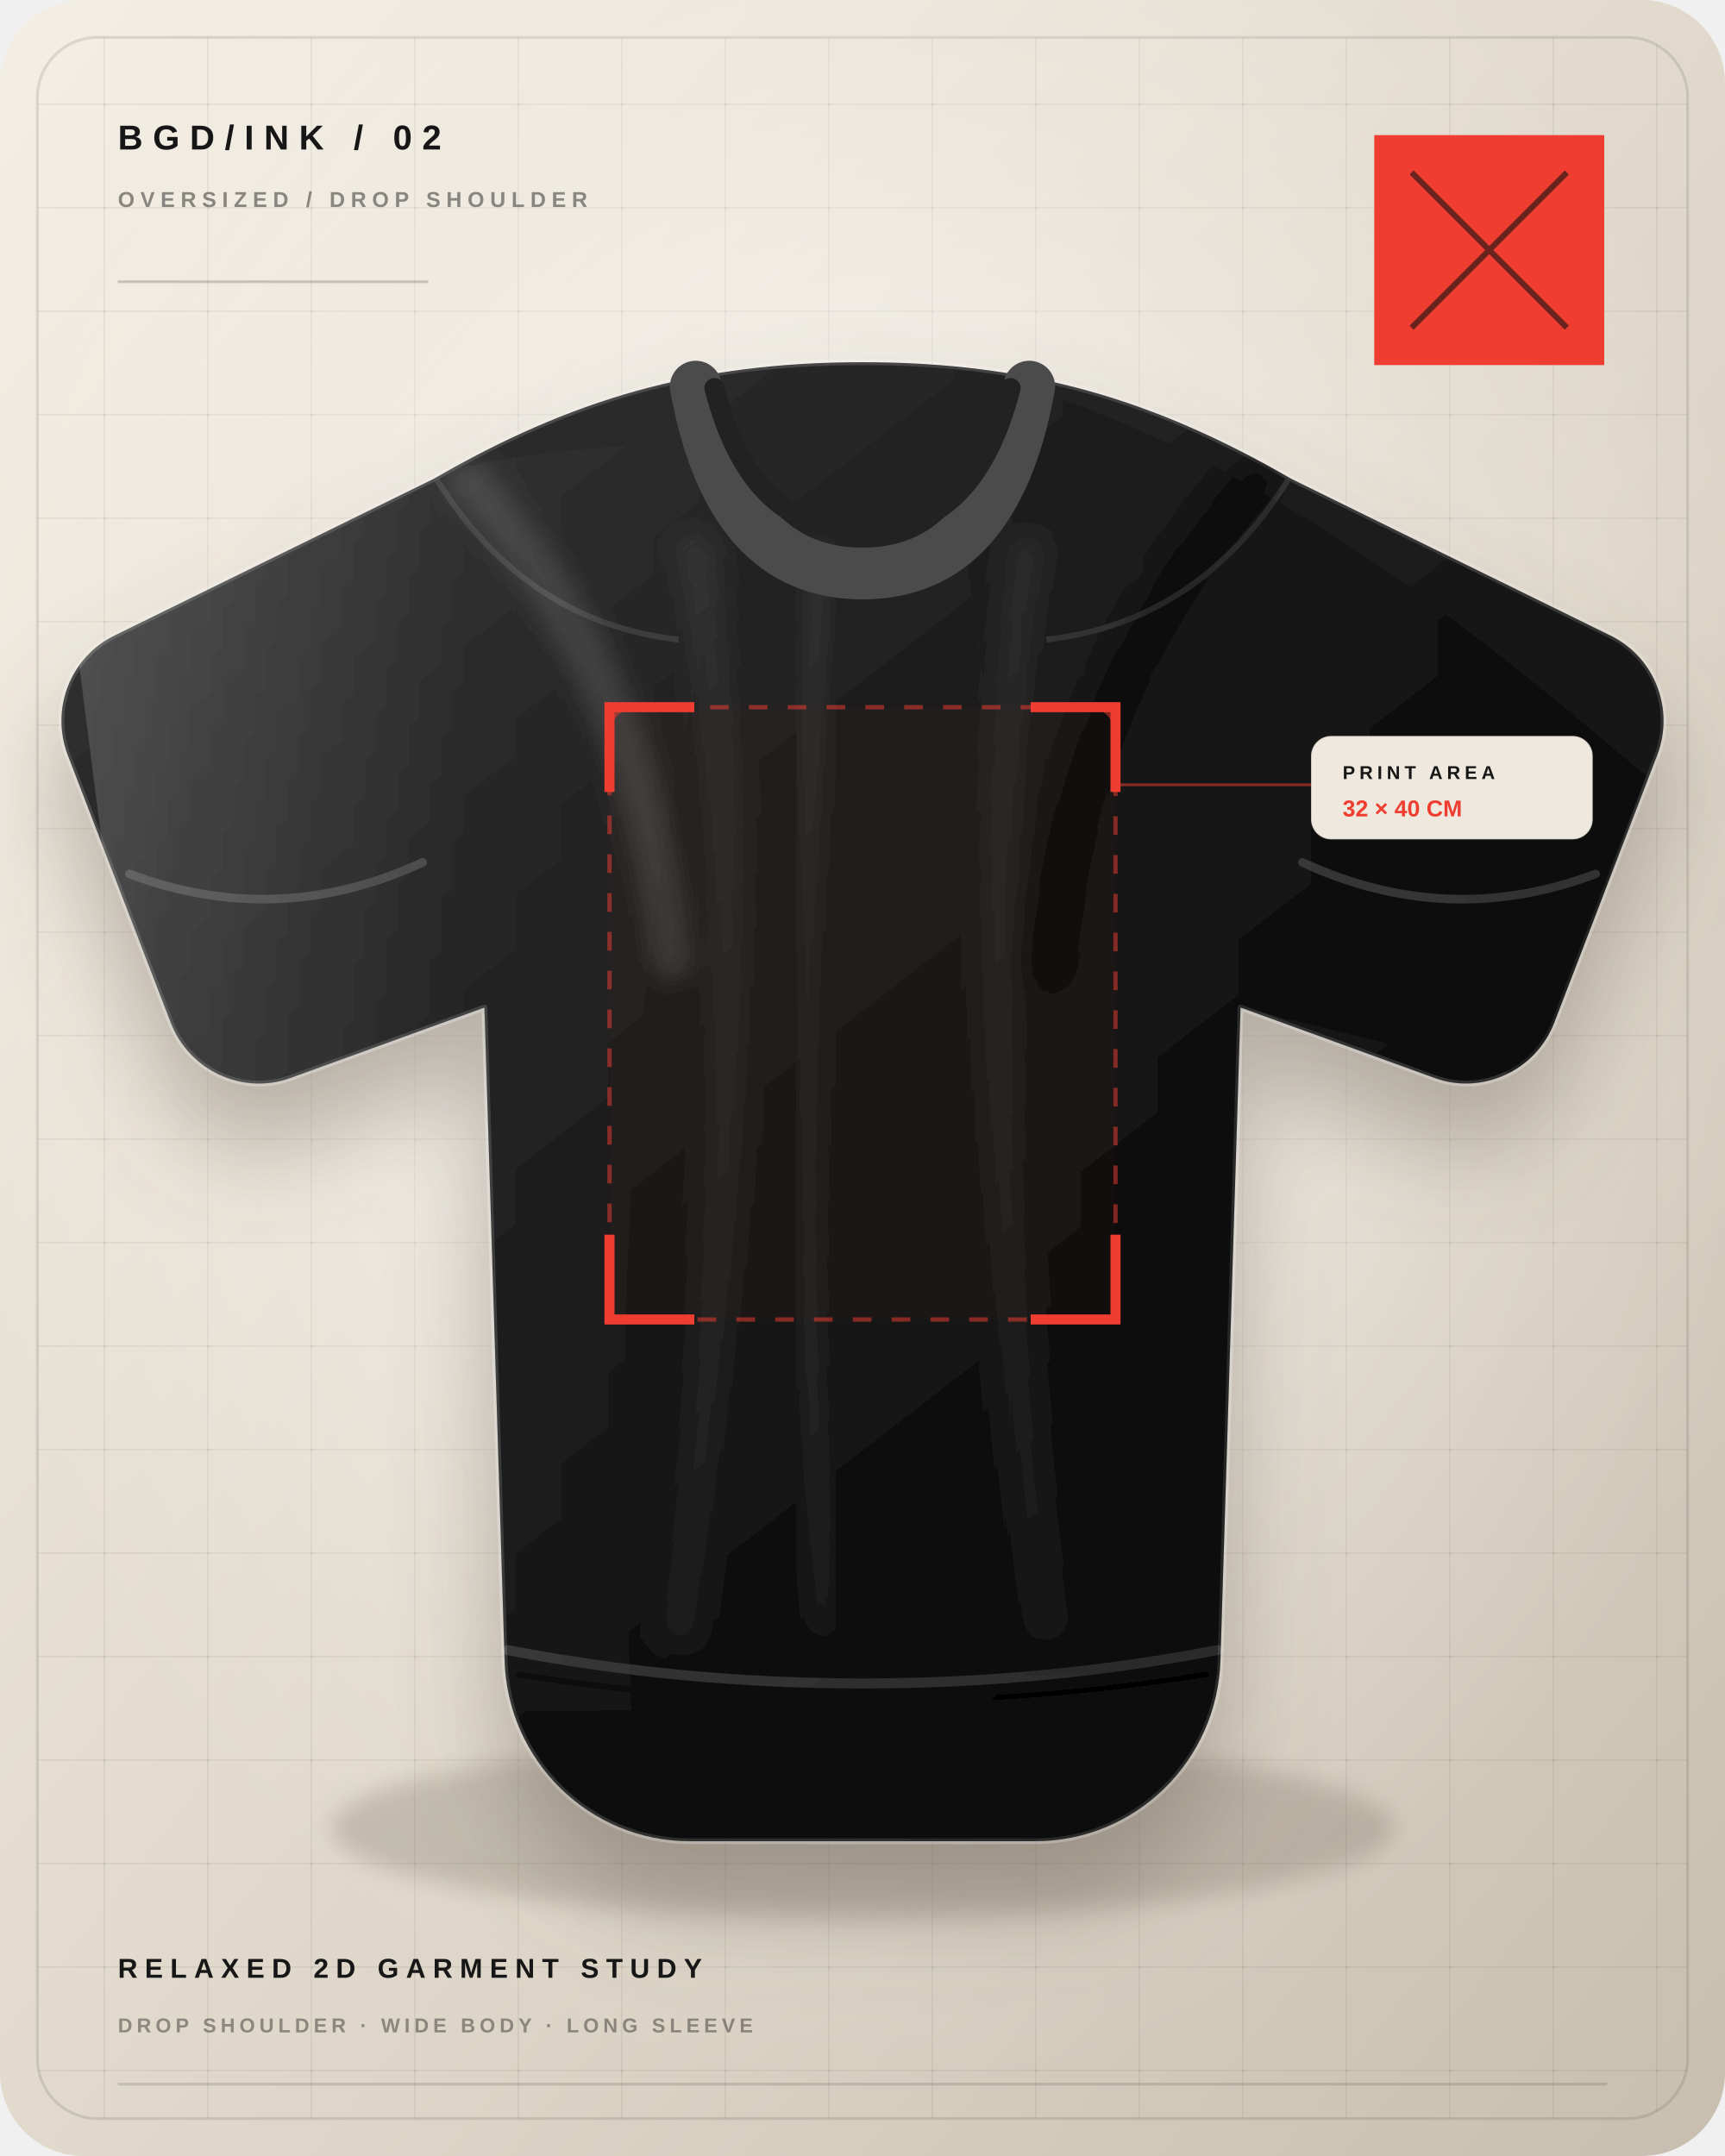
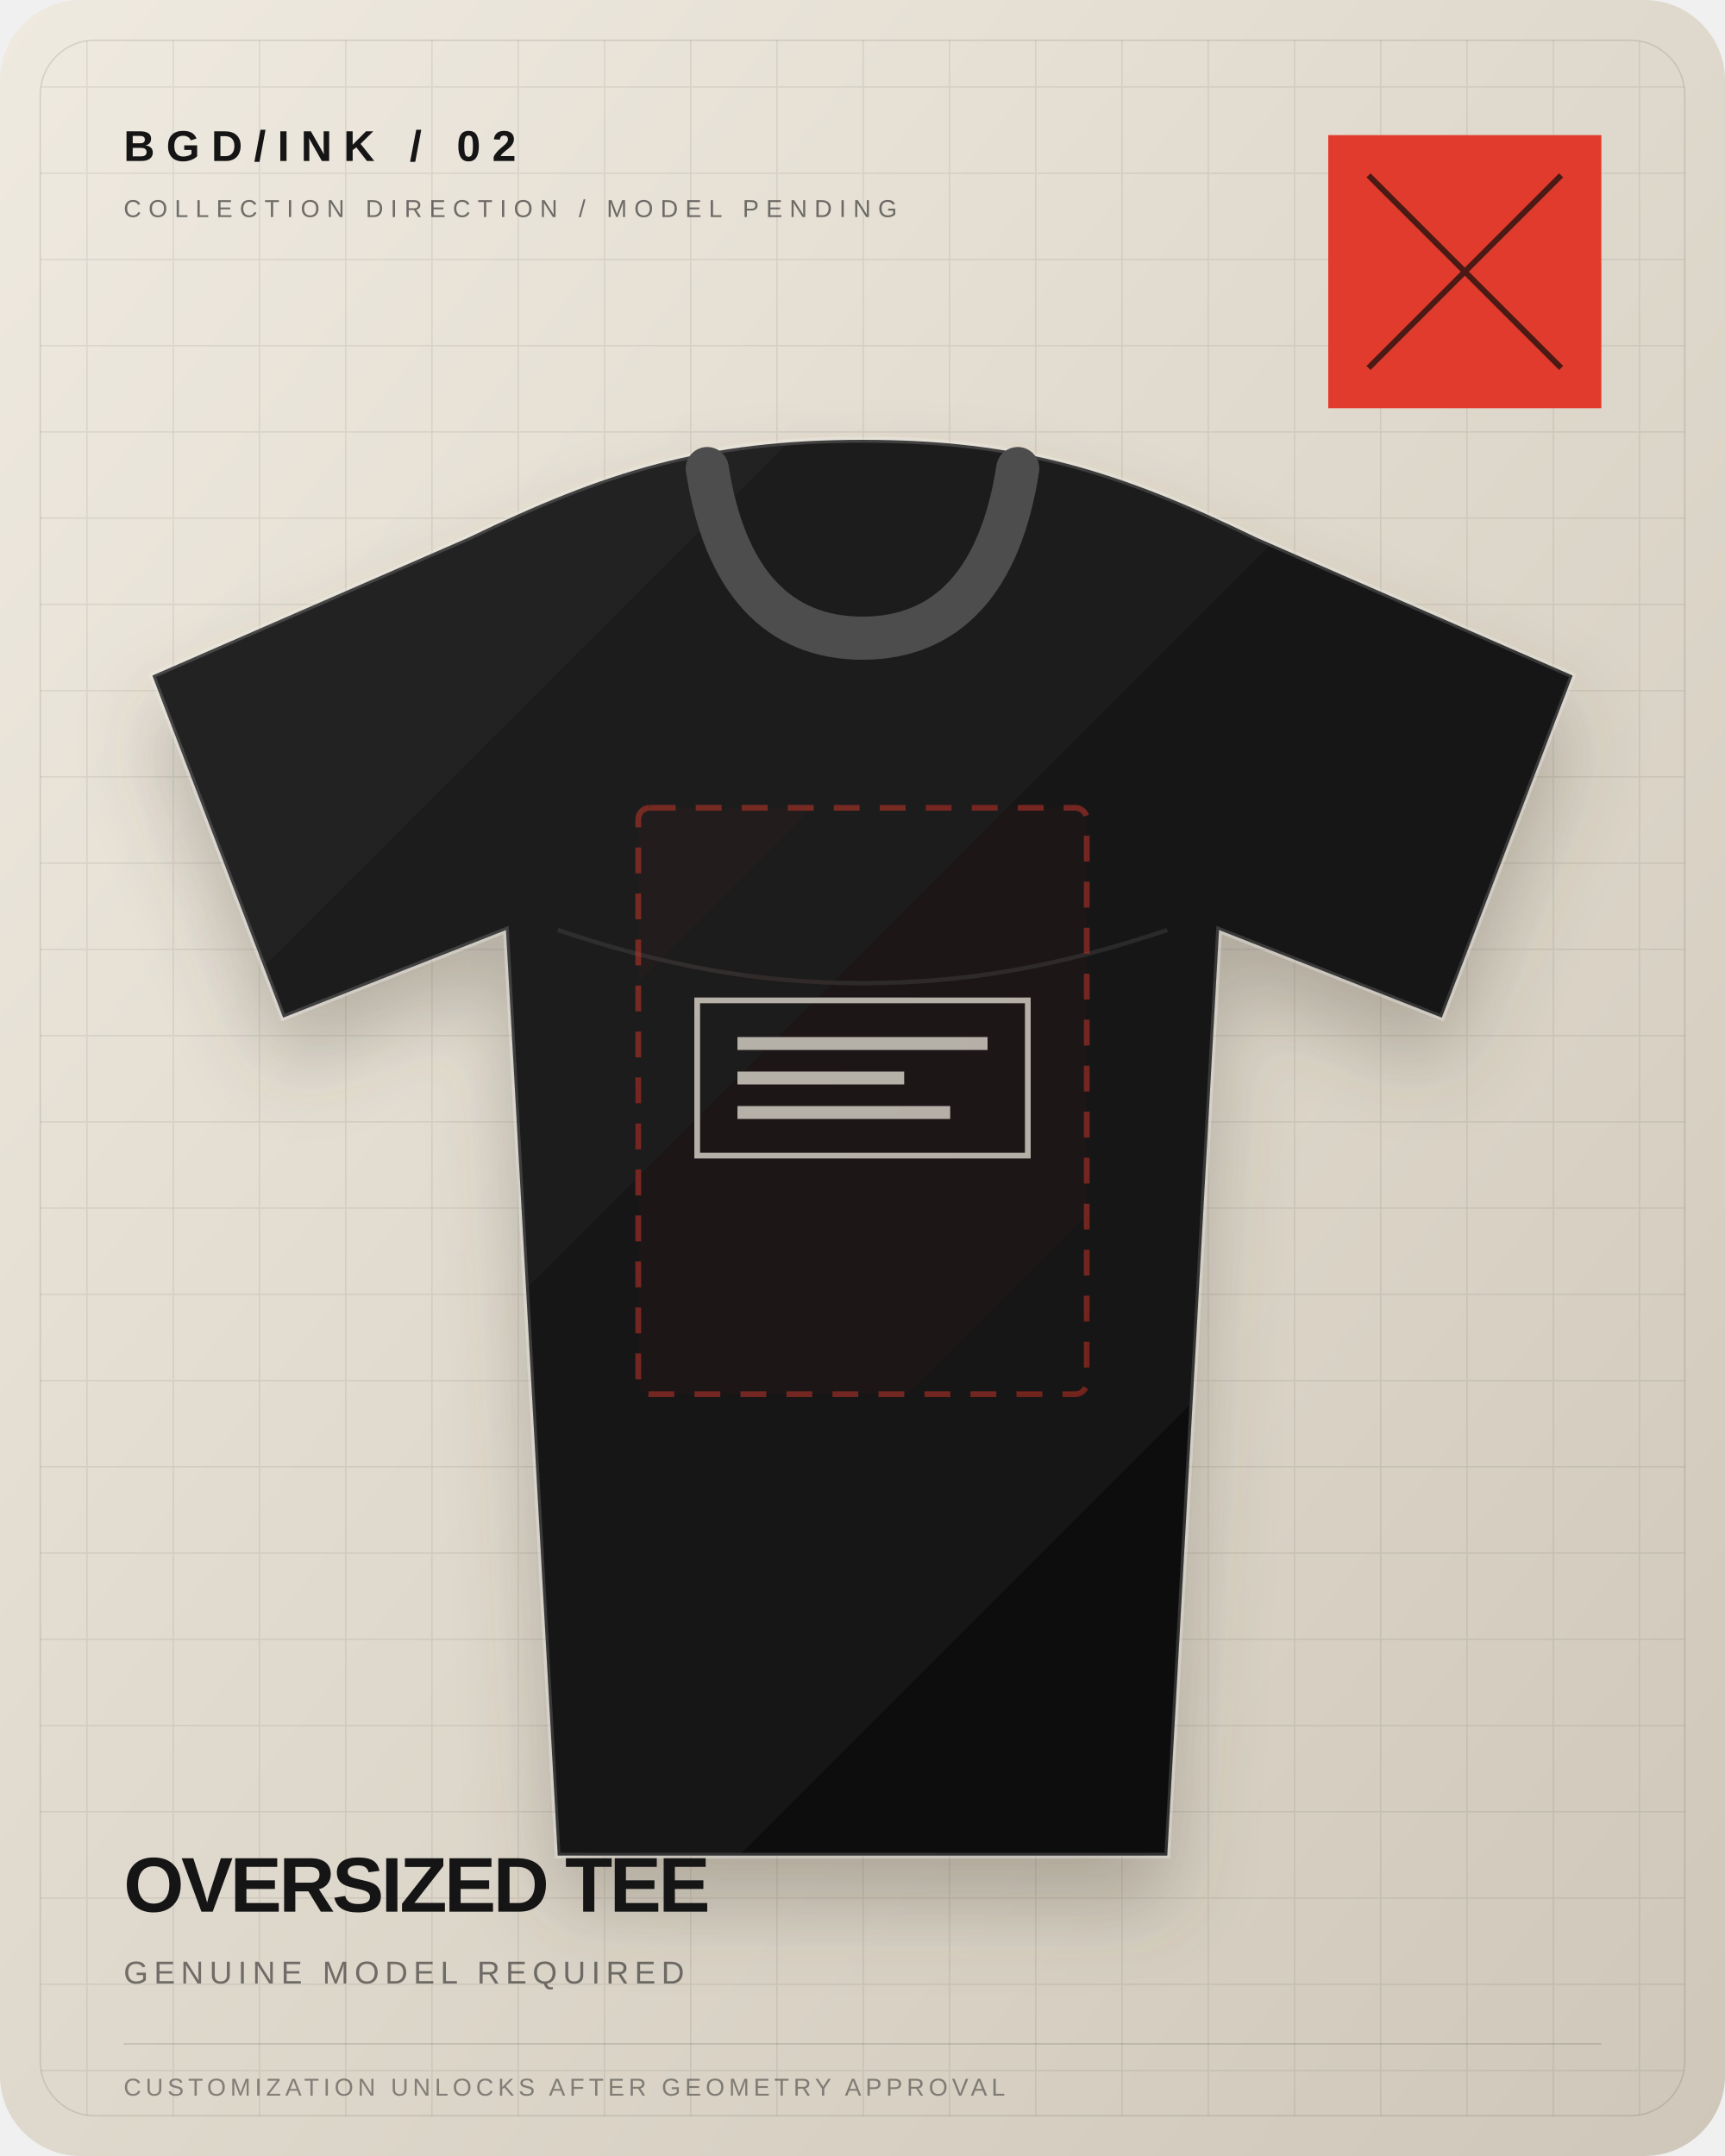
<svg xmlns="http://www.w3.org/2000/svg" viewBox="0 0 1200 1500" role="img" aria-labelledby="title desc">
  <defs>
    <linearGradient id="bg" x1="0" y1="0" x2="1" y2="1">
-       <stop offset="0" stop-color="#f4efe5" />
-       <stop offset=".6" stop-color="#ddd5c7" />
-       <stop offset="1" stop-color="#c8beaf" />
+       <stop offset="0" stop-color="#efeae0" />
+       <stop offset="1" stop-color="#cfc7b9" />
    </linearGradient>
-     <radialGradient id="spot" cx="50%" cy="42%" r="55%">
-       <stop offset="0" stop-color="#fff" stop-opacity=".82" />
-       <stop offset=".68" stop-color="#fff" stop-opacity=".18" />
-       <stop offset="1" stop-color="#fff" stop-opacity="0" />
-     </radialGradient>
-     <linearGradient id="fabric" x1=".08" y1="0" x2=".92" y2="1">
-       <stop offset="0" stop-color="#353535" />
-       <stop offset=".28" stop-color="#222" />
-       <stop offset=".67" stop-color="#101010" />
-       <stop offset="1" stop-color="#050505" />
+     <linearGradient id="fabric" x1="0" y1="0" x2="1" y2="1">
+       <stop offset="0" stop-color="#262626" />
+       <stop offset="1" stop-color="#090909" />
    </linearGradient>
-     <linearGradient id="leftGlow" x1="0" y1="0" x2="1" y2="0">
-       <stop offset="0" stop-color="#fff" stop-opacity=".17" />
-       <stop offset=".58" stop-color="#fff" stop-opacity=".025" />
-       <stop offset="1" stop-color="#fff" stop-opacity="0" />
-     </linearGradient>
-     <linearGradient id="rightShade" x1="0" y1="0" x2="1" y2="0">
-       <stop offset="0" stop-color="#000" stop-opacity="0" />
-       <stop offset="1" stop-color="#000" stop-opacity=".62" />
-     </linearGradient>
-     <pattern id="grid" width="72" height="72" patternUnits="userSpaceOnUse">
-       <path d="M72 0H0V72" fill="none" stroke="#151515" stroke-opacity=".065" stroke-width="2" />
-       <circle cx="0" cy="0" r="2" fill="#151515" fill-opacity=".065" />
+     <pattern id="grid" width="60" height="60" patternUnits="userSpaceOnUse">
+       <path d="M60 0H0V60" fill="none" stroke="#171717" stroke-opacity=".075" stroke-width="2" />
    </pattern>
-     <filter id="shadow" x="-35%" y="-30%" width="170%" height="180%">
-       <feGaussianBlur in="SourceAlpha" stdDeviation="34" result="blur" />
-       <feOffset in="blur" dy="44" result="offsetBlur" />
-       <feColorMatrix in="offsetBlur" type="matrix" values="0 0 0 0 .15 0 0 0 0 .12 0 0 0 0 .09 0 0 0 .42 0" result="shadowColor" />
-       <feMerge>
-         <feMergeNode in="shadowColor" />
-         <feMergeNode in="SourceGraphic" />
-       </feMerge>
+     <filter id="shadow" x="-30%" y="-30%" width="160%" height="170%">
+       <feDropShadow dx="0" dy="34" stdDeviation="28" flood-color="#554c40" flood-opacity=".32" />
    </filter>
-     <filter id="grain" x="-10%" y="-10%" width="120%" height="120%">
-       <feTurbulence type="fractalNoise" baseFrequency=".72" numOctaves="3" seed="18" result="noise" />
-       <feColorMatrix in="noise" type="matrix" values="1 0 0 0 0 0 1 0 0 0 0 0 1 0 0 0 0 0 .095 0" result="grainAlpha" />
-       <feBlend in="SourceGraphic" in2="grainAlpha" mode="soft-light" />
-     </filter>
-     <filter id="foldBlur" x="-20%" y="-20%" width="140%" height="140%">
-       <feGaussianBlur stdDeviation="8" />
-     </filter>
-     <clipPath id="shirtClip">
-       <path d="M302 333C397 278 484 252 600 252s203 26 298 81l222 109c31 15 45 51 33 83l-72 187c-13 33-50 50-83 38l-135-49-14 454c-2 70-59 126-129 126H480c-70 0-127-56-129-126l-14-454-135 49c-33 12-70-5-83-38L47 525c-12-32 2-68 33-83l222-109Z" />
-     </clipPath>
  </defs>
-   <rect width="1200" height="1500" rx="58" fill="url(#bg)" />
-   <rect x="26" y="26" width="1148" height="1448" rx="42" fill="url(#grid)" stroke="#141414" stroke-opacity=".11" stroke-width="2" />
-   <rect width="1200" height="1500" rx="58" fill="url(#spot)" />
-   <path d="M956 94h160v160H956z" fill="#ef3d31" />
-   <path d="m982 120 108 108m0-108L982 228" stroke="#111" stroke-width="4" opacity=".6" />
-   <g fill="#161616" font-family="Arial, Helvetica, sans-serif">
-     <text x="82" y="104" font-size="24" font-weight="700" letter-spacing="7">BGD/INK / 02</text>
-     <text x="82" y="144" font-size="15" font-weight="700" letter-spacing="4" opacity=".48">OVERSIZED / DROP SHOULDER</text>
+   <rect width="1200" height="1500" rx="56" fill="url(#bg)" />
+   <rect x="28" y="28" width="1144" height="1444" rx="38" fill="url(#grid)" stroke="#171717" stroke-opacity=".12" />
+   <path d="M924 94h190v190H924z" fill="#e13b2d" />
+   <path d="m952 122 134 134m0-134L952 256" stroke="#0b0b0b" stroke-width="4" opacity=".7" />
+   <g fill="#151515" font-family="Arial, Helvetica, sans-serif">
+     <text x="86" y="112" font-size="30" font-weight="700" letter-spacing="8">BGD/INK / 02</text>
+     <text x="86" y="151" font-size="17" letter-spacing="5" opacity=".58">COLLECTION DIRECTION / MODEL PENDING</text>
  </g>
-   <path d="M82 196h216" stroke="#161616" stroke-opacity=".18" stroke-width="2" />
-   <ellipse cx="600" cy="1272" rx="370" ry="62" fill="#62594c" opacity=".24" filter="url(#foldBlur)" />
-   <g filter="url(#shadow)">
-     <path d="M302 333C397 278 484 252 600 252s203 26 298 81l222 109c31 15 45 51 33 83l-72 187c-13 33-50 50-83 38l-135-49-14 454c-2 70-59 126-129 126H480c-70 0-127-56-129-126l-14-454-135 49c-33 12-70-5-83-38L47 525c-12-32 2-68 33-83l222-109Z" fill="url(#fabric)" stroke="#fff" stroke-opacity=".14" stroke-width="4" stroke-linejoin="round" />
-     <g clip-path="url(#shirtClip)">
-       <path d="M49 415c184-82 346-116 486-104-80 197-113 486-96 879H148L49 415Z" fill="url(#leftGlow)" opacity=".92" />
-       <path d="M645 248c215 56 356 169 500 292l-76 211-206-50-14 465H691c30-341 15-647-46-918Z" fill="url(#rightShade)" opacity=".62" />
-       <path d="M326 335c88 98 128 210 141 333" fill="none" stroke="#fff" stroke-opacity=".12" stroke-width="30" stroke-linecap="round" filter="url(#foldBlur)" />
-       <path d="M874 335c-94 106-131 220-144 338" fill="none" stroke="#000" stroke-opacity=".48" stroke-width="34" stroke-linecap="round" filter="url(#foldBlur)" />
-       <path d="M483 373c35 218 29 480-12 769M717 373c-33 211-28 468 12 766" fill="none" stroke="#fff" stroke-opacity=".055" stroke-width="27" filter="url(#foldBlur)" />
-       <path d="M572 382c-21 236-18 492 5 750" fill="none" stroke="#fff" stroke-opacity=".075" stroke-width="18" filter="url(#foldBlur)" />
+   <g filter="url(#shadow)" transform="translate(0 82)">
+     <path d="M326 292c95-46 164-68 274-68s179 22 274 68l220 96-91 238-155-61-36 644H388l-36-644-155 61-91-238 220-96Z" fill="url(#fabric)" stroke="#fff" stroke-opacity=".15" stroke-width="4" />
+     <path d="M492 244c12 78 49 118 108 118s96-40 108-118" fill="none" stroke="#4d4d4d" stroke-width="30" stroke-linecap="round" />
+     <path d="M388 565c74 25 139 37 212 37s138-12 212-37" fill="none" stroke="#fff" stroke-opacity=".08" stroke-width="3" />
+     <rect x="444" y="480" width="312" height="408" rx="8" fill="#e13b2d" fill-opacity=".025" stroke="#e13b2d" stroke-opacity=".45" stroke-width="4" stroke-dasharray="18 14" />
+     <g transform="translate(485 614)" opacity=".72">
+       <path d="M0 0h230v108H0z" fill="none" stroke="#f0eadf" stroke-width="4" />
+       <path d="M28 30h174M28 54h116M28 78h148" stroke="#f0eadf" stroke-width="9" />
    </g>
-     <path d="M484 269c16 88 55 130 116 130s100-42 116-130" fill="none" stroke="#4c4c4c" stroke-width="36" stroke-linecap="round" />
-     <path d="M497 270c17 66 50 99 103 99s86-33 103-99" fill="none" stroke="#232323" stroke-width="14" stroke-linecap="round" />
-     <path d="M304 334c43 68 99 103 168 111M896 334c-43 68-99 103-168 111" fill="none" stroke="#fff" stroke-opacity=".105" stroke-width="4" />
-     <path d="M90 608c69 26 137 23 204-8M1110 608c-69 26-137 23-204-8" fill="none" stroke="#fff" stroke-opacity=".16" stroke-width="6" stroke-linecap="round" />
-     <path d="M353 1148c160 31 334 31 494 0" fill="none" stroke="#fff" stroke-opacity=".14" stroke-width="7" stroke-linecap="round" />
-     <path d="M361 1165c155 25 323 25 478 0" fill="none" stroke="#000" stroke-opacity=".46" stroke-width="4" stroke-linecap="round" />
-   </g>
-   <g aria-hidden="true">
-     <rect x="424" y="492" width="352" height="426" rx="16" fill="#ef3d31" fill-opacity=".018" stroke="#ef3d31" stroke-opacity=".52" stroke-width="3" stroke-dasharray="13 14" />
-     <path d="M424 551v-59h59M717 492h59v59M424 859v59h59M717 918h59v-59" fill="none" stroke="#ef3d31" stroke-width="7" />
-     <path d="M776 546h136" stroke="#ef3d31" stroke-opacity=".52" stroke-width="2" />
-     <rect x="912" y="512" width="196" height="72" rx="14" fill="#eee8de" stroke="#171717" stroke-opacity=".18" />
-     <text x="934" y="542" fill="#171717" font-family="Arial, Helvetica, sans-serif" font-size="13" font-weight="700" letter-spacing="3">PRINT AREA</text>
-     <text x="934" y="568" fill="#ef3d31" font-family="Arial, Helvetica, sans-serif" font-size="16" font-weight="700">32 × 40 CM</text>
  </g>
  <g font-family="Arial, Helvetica, sans-serif">
-     <text x="82" y="1376" fill="#171717" font-size="19" font-weight="700" letter-spacing="5">RELAXED 2D GARMENT STUDY</text>
-     <text x="82" y="1414" fill="#171717" font-size="14" font-weight="700" letter-spacing="3" opacity=".42">DROP SHOULDER · WIDE BODY · LONG SLEEVE</text>
-     <path d="M82 1450h1036" stroke="#171717" stroke-opacity=".14" stroke-width="2" />
+     <text x="86" y="1330" fill="#151515" font-size="54" font-weight="700" letter-spacing="-2">OVERSIZED TEE</text>
+     <text x="86" y="1380" fill="#151515" fill-opacity=".55" font-size="22" letter-spacing="4">GENUINE MODEL REQUIRED</text>
+     <path d="M86 1422h1028" stroke="#171717" stroke-opacity=".15" />
+     <text x="86" y="1458" fill="#151515" fill-opacity=".45" font-size="17" letter-spacing="3">CUSTOMIZATION UNLOCKS AFTER GEOMETRY APPROVAL</text>
  </g>
</svg>
